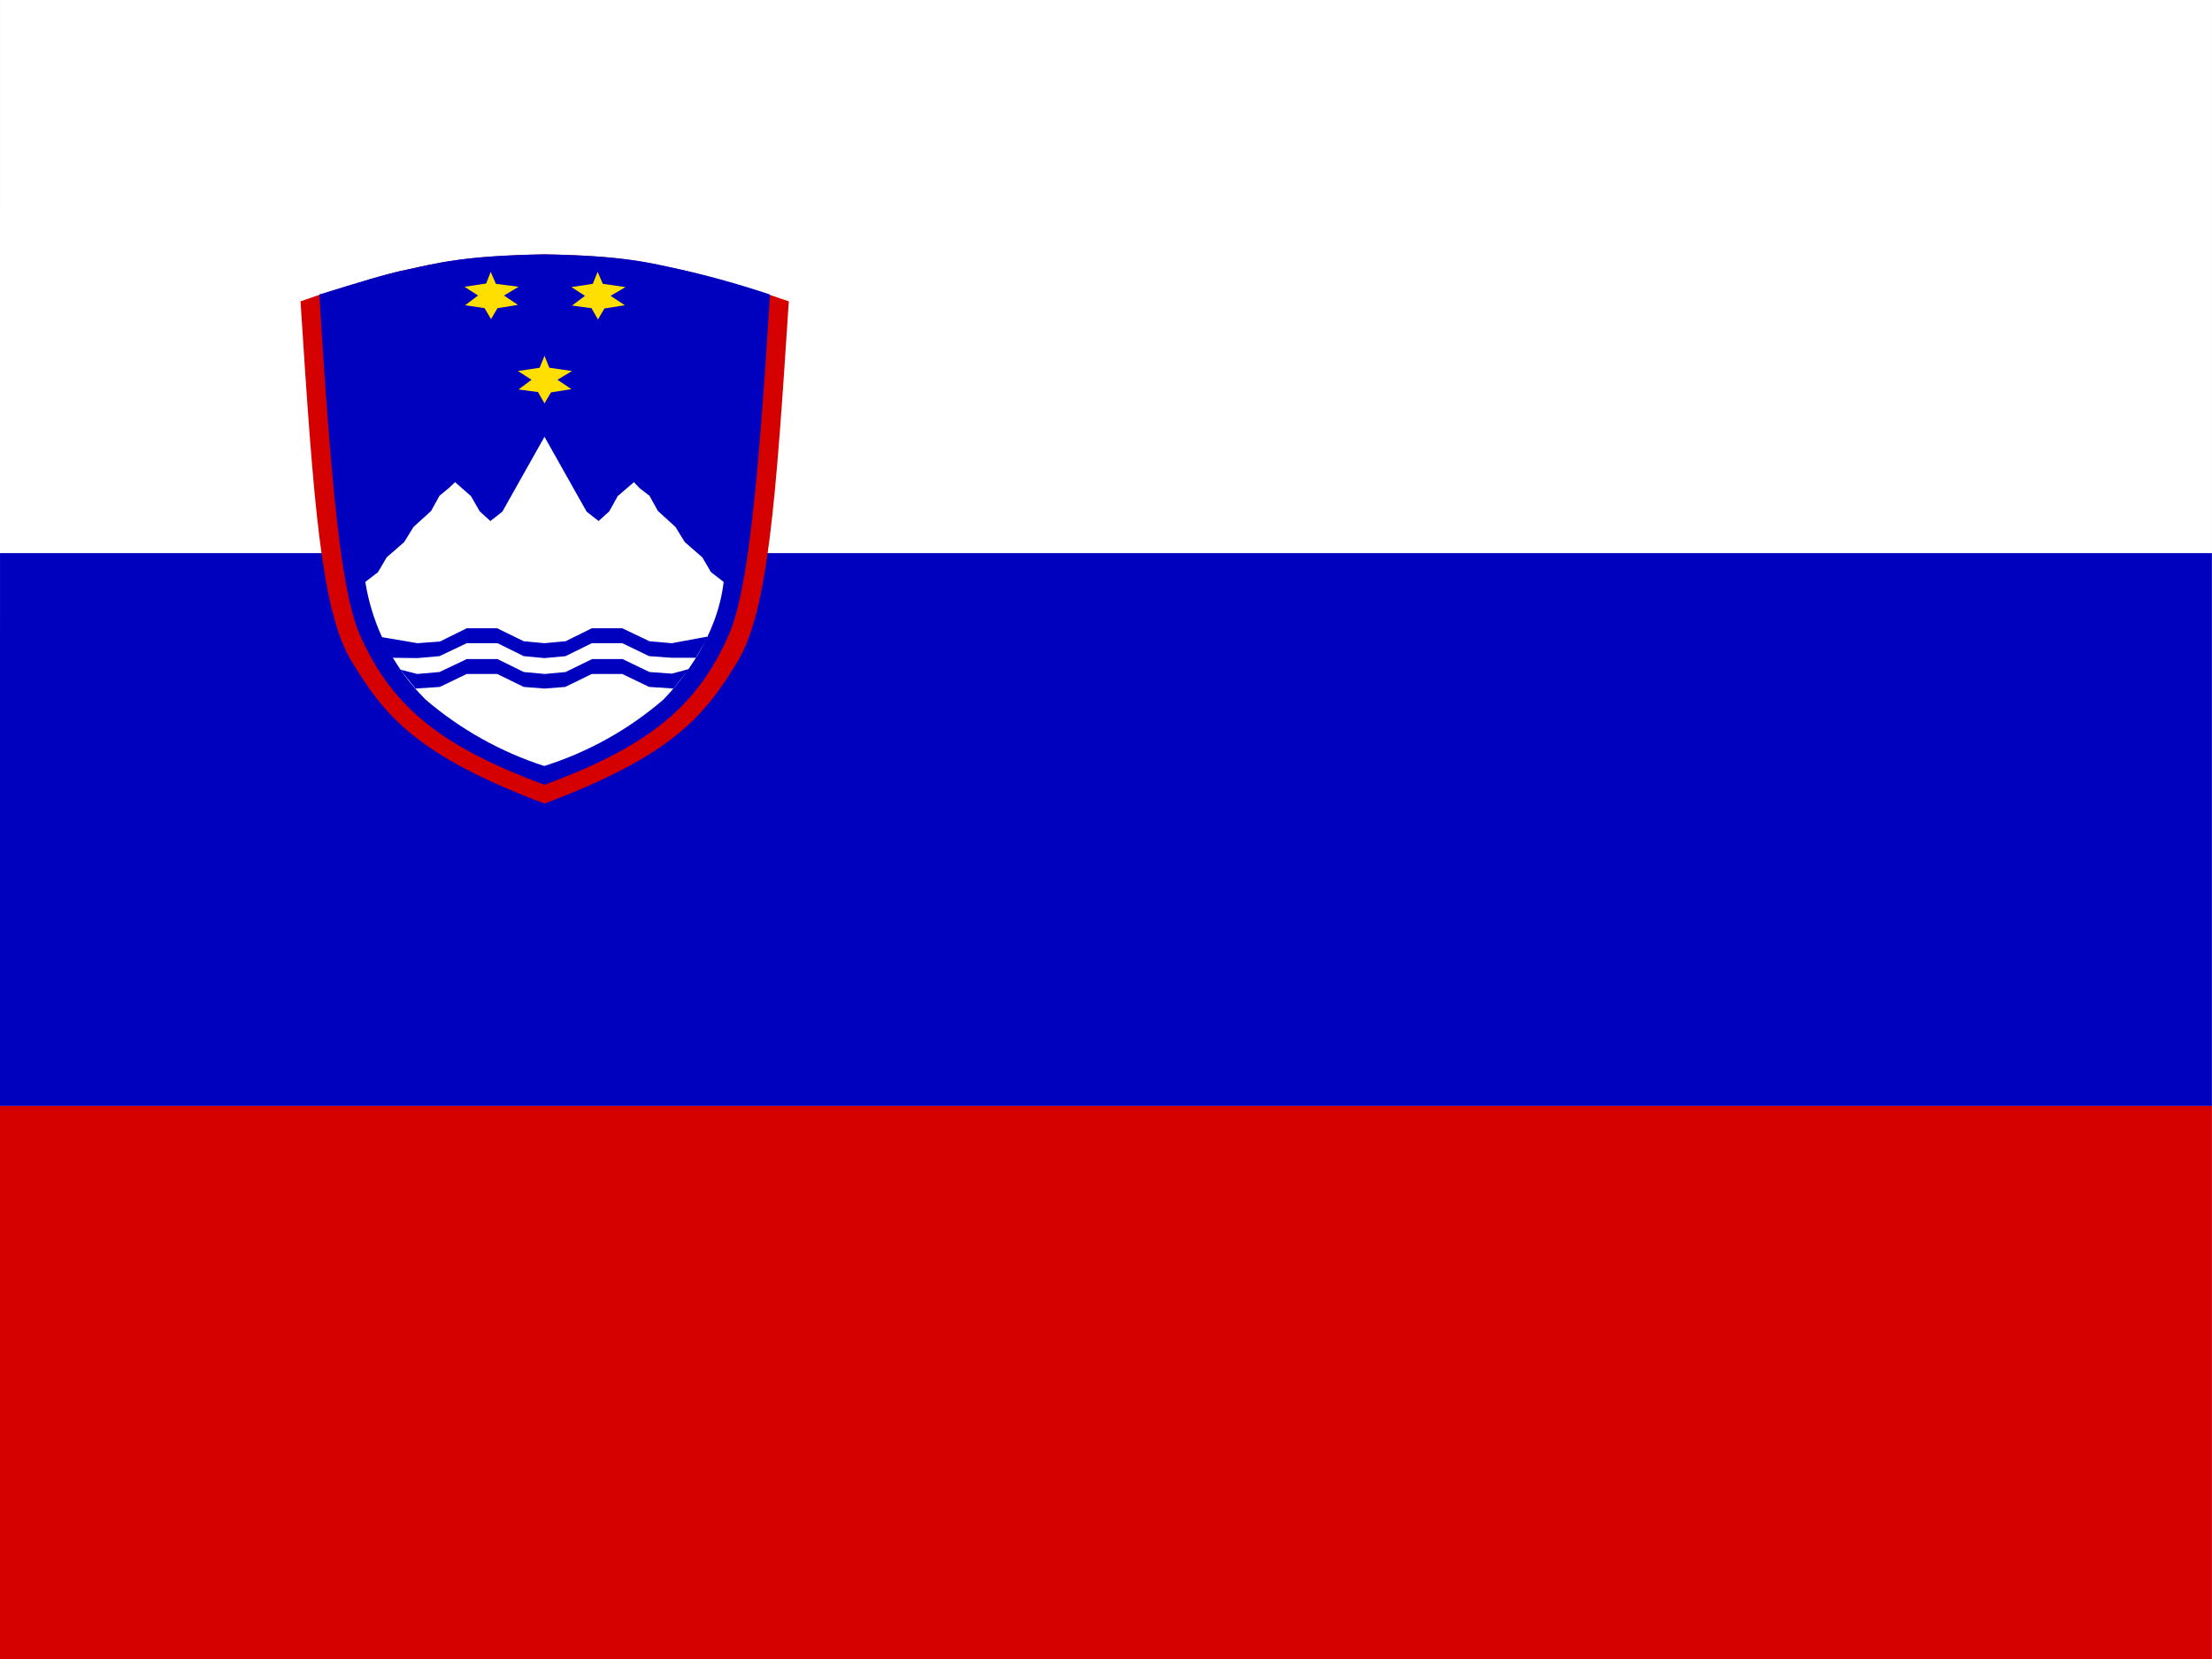
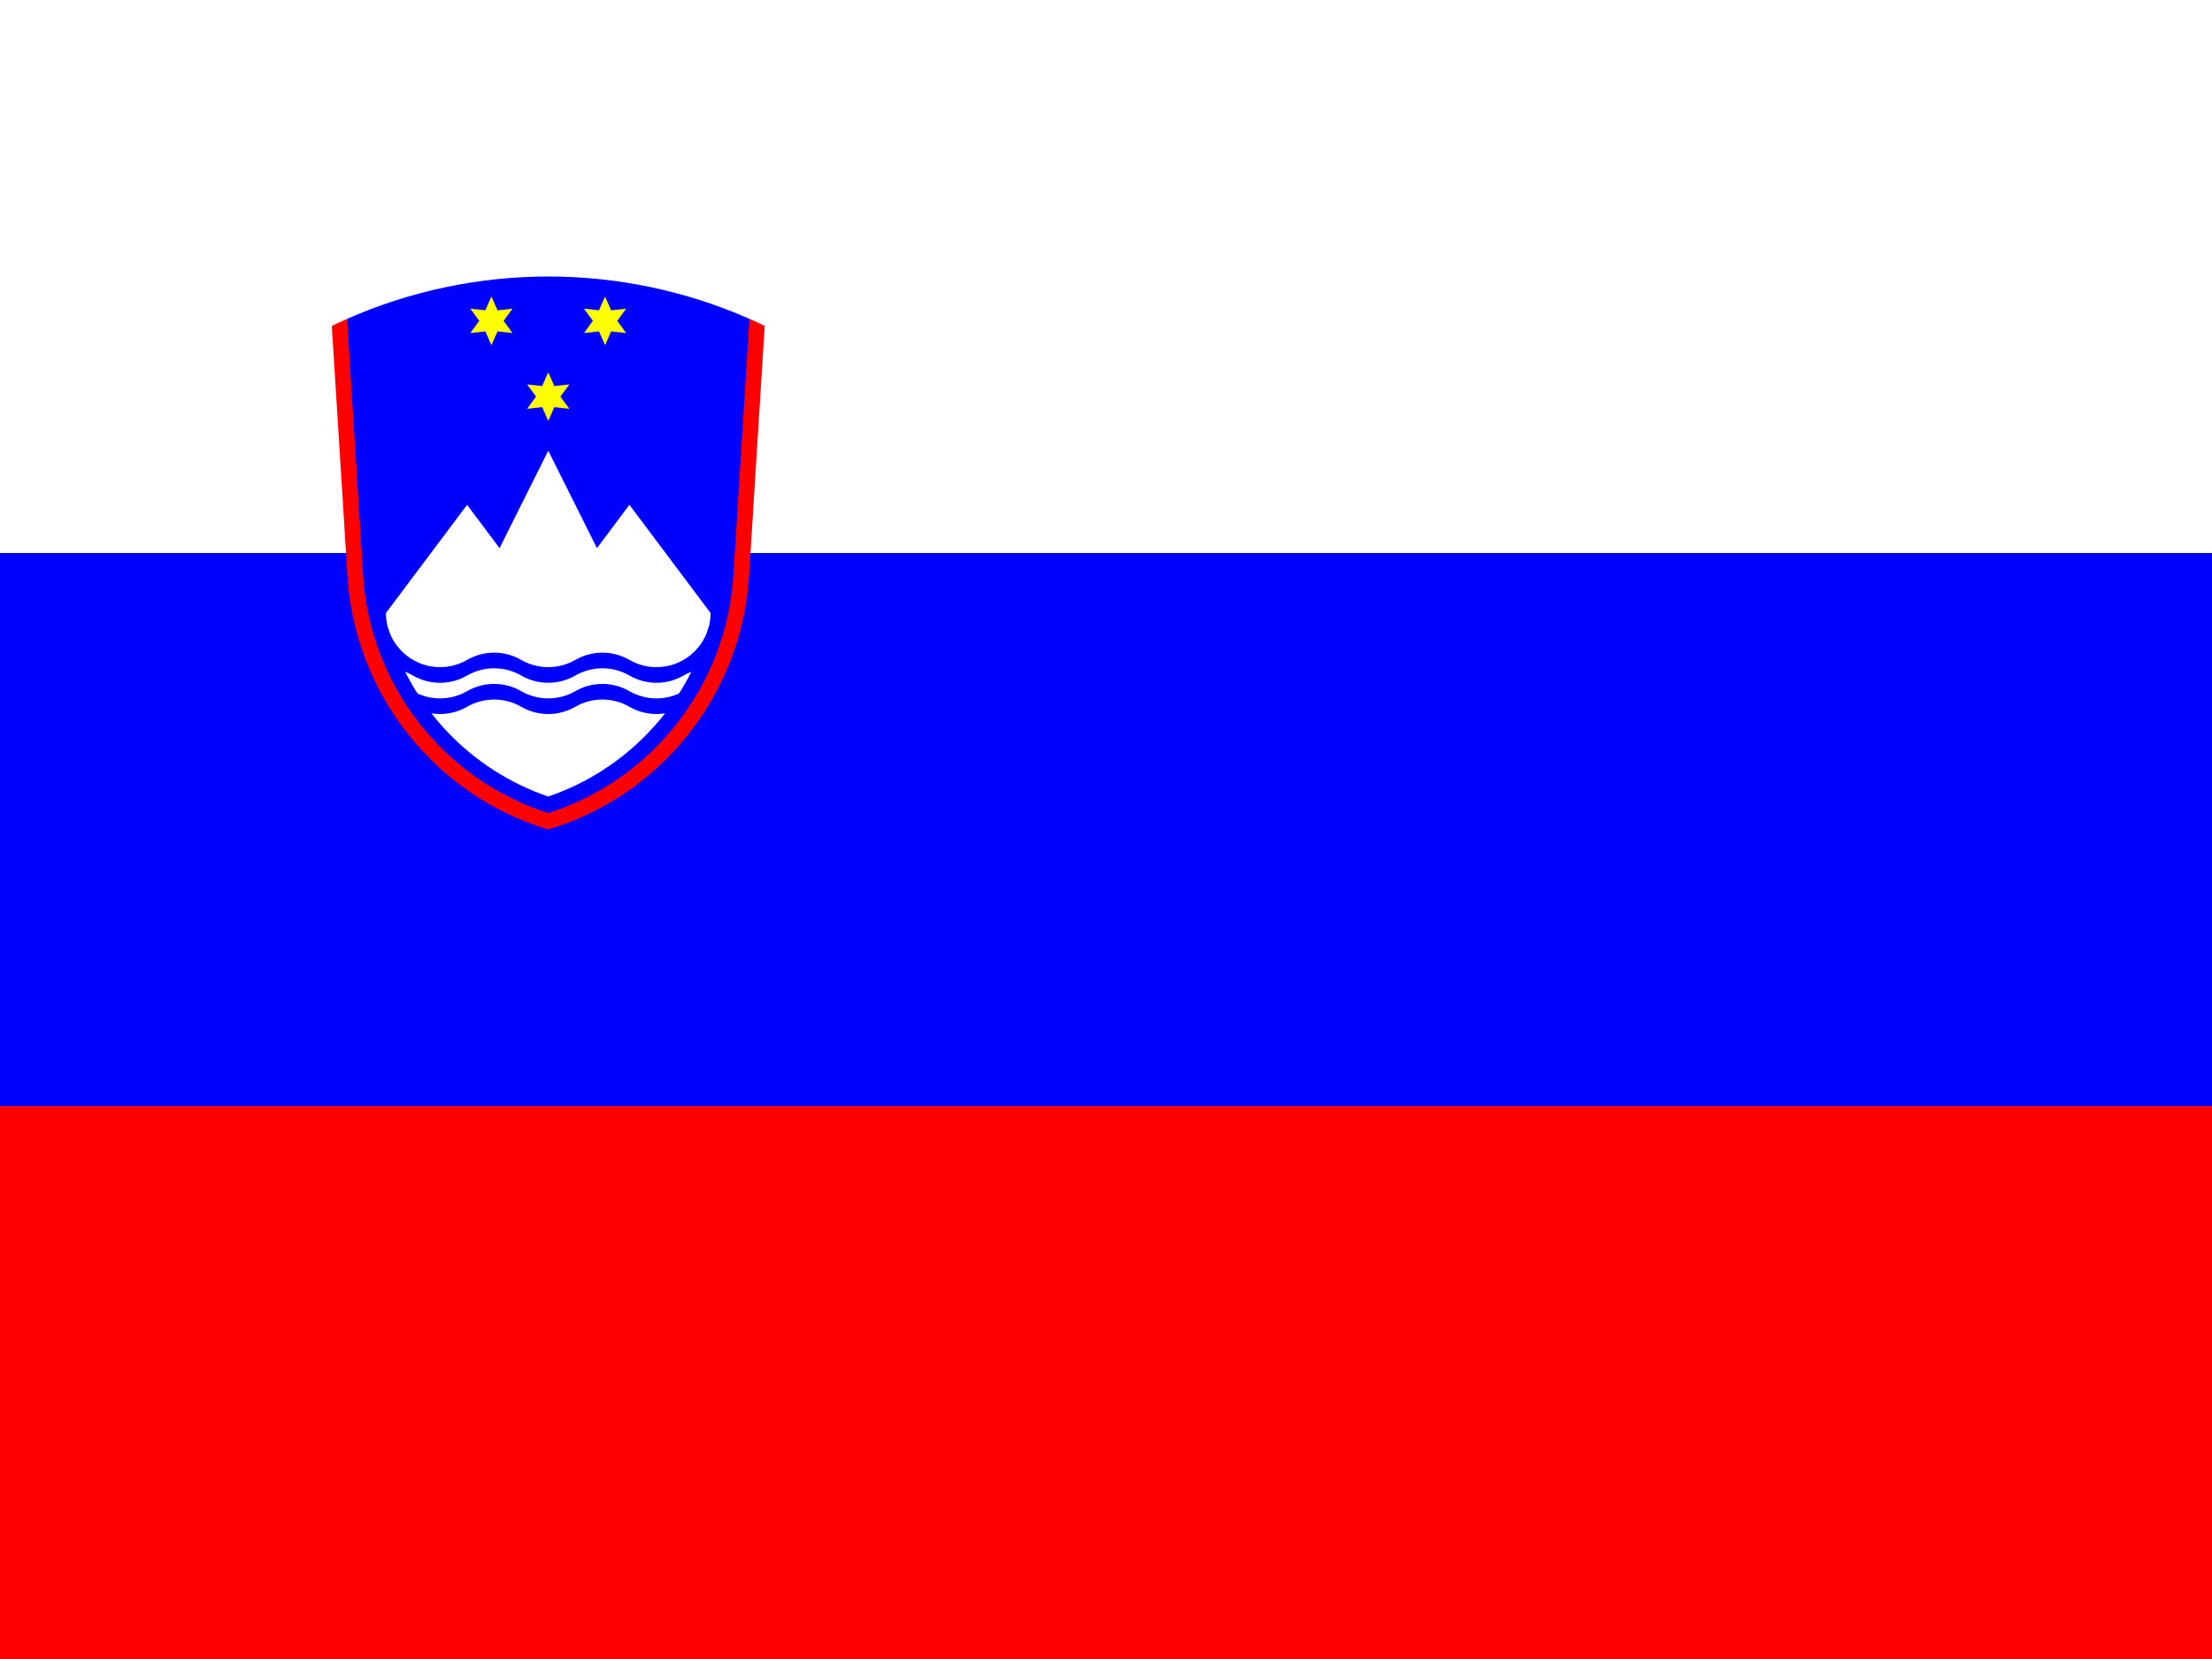
- <svg xmlns="http://www.w3.org/2000/svg" id="flag-icons-si" viewBox="0 0 640 480">
-   <defs>
-     <clipPath id="si-a">
-       <path fill-opacity=".7" d="M-15 0h682.6v512H-15.1z" />
-     </clipPath>
-   </defs>
-   <g fill-rule="evenodd" stroke-width="1pt" clip-path="url(#si-a)" transform="translate(14.1)scale(.9375)">
-     <path fill="#fff" d="M-62 0H962v512H-62z" />
-     <path fill="#d50000" d="M-62 341.3H962V512H-62z" />
-     <path fill="#0000bf" d="M-62 170.7H962v170.6H-62z" />
-     <path fill="#d50000" d="M228.4 93c-4 61.6-6.4 95.4-15.7 111-10.2 16.8-20 29.1-59.7 44-39.6-14.9-49.4-27.2-59.6-44-9.4-15.6-11.7-49.4-15.7-111l5.8-2c11.8-3.6 20.6-6.5 27.1-7.8 9.3-2 17.3-4.2 42.3-4.7 25 .4 33 2.8 42.3 4.8 6.4 1.4 15.6 4 27.3 7.7z" />
-     <path fill="#0000bf" d="M222.6 91c-3.8 61.5-7 89.7-12 103.2-9.6 23.2-24.8 35.9-57.6 48-32.8-12.1-48-24.8-57.7-48-5-13.6-8-41.7-11.8-103.3 11.6-3.6 20.6-6.4 27.1-7.7 9.3-2 17.3-4.3 42.3-4.7 25 .4 33 2.7 42.3 4.7a284 284 0 0 1 27.4 7.7z" />
-     <path fill="#ffdf00" d="m153 109.8 1.5 3.7 7 1-4.5 2.7 4.3 2.9-6.3 1-2 3.4-2-3.5-6-.8 4-3-4.2-2.7 6.7-1z" />
-     <path fill="#fff" d="m208.3 179.6-3.9-3-2.7-4.6-5.4-4.7-2.9-4.7-5.4-4.9-2.6-4.7-3-2.3-1.8-1.9-5 4.3-2.6 4.7-3.3 3-3.7-2.9-2.7-4.8-10.3-18.3-10.3 18.3-2.7 4.8-3.7 2.9-3.3-3-2.7-4.7-4.9-4.3-1.9 1.8-2.9 2.4-2.6 4.7-5.4 4.9-2.9 4.7-5.4 4.7-2.7 4.6-3.9 3a65.8 65.8 0 0 0 18.6 36.3 107 107 0 0 0 36.6 20.5 104.1 104.1 0 0 0 36.8-20.5c5.8-6 16.6-19.3 18.6-36.3" />
-     <path fill="#ffdf00" d="m169.4 83.9 1.6 3.7 7 1-4.6 2.7 4.4 2.9-6.3 1-2 3.4-2-3.5-6-.8 4-3-4.2-2.7 6.6-1zm-33 0 1.6 3.7 7 .9-4.5 2.7 4.3 2.9-6.3 1-2 3.4-2-3.4-6-.9 4-3-4.2-2.7 6.7-1z" />
-     <path fill="#0000bf" d="M199.7 203h-7.4l-7-.5-8.3-4h-9.4l-8.1 4-6.5.6-6.4-.6-8.1-4H129l-8.4 4-6.9.6-7.6-.1-3.6-6.2.1-.2 11.2 1.9 6.9-.5 8.3-4.1h9.4l8.2 4 6.4.6 6.5-.6 8.1-4h9.4l8.4 4 6.9.6 10.8-2 .2.4zm-86.4 9.5 7.4-.5 8.3-4h9.4l8.2 4 6.4.5 6.4-.5 8.2-4h9.4l8.3 4 7.5.5 4.8-6h-.1l-5.2 1.4-6.9-.5-8.3-4h-9.4l-8.2 4-6.4.6-6.5-.6-8.1-4H129l-8.4 4-6.9.6-5-1.3v.2l4.5 5.6z" />
+ <svg xmlns="http://www.w3.org/2000/svg" width="100%" height="100%" viewBox="0 0 640 480" version="1.1" xml:space="preserve" style="fill-rule:evenodd;clip-rule:evenodd;stroke-linejoin:round;stroke-miterlimit:2;">
+   <g>
+     <g transform="matrix(0.533333,0,0,0.8,-1.56319e-13,3.97904e-14)">
+       <rect x="0" y="0" width="1200" height="600" style="fill:rgb(255,0,0);fill-rule:nonzero;" />
+     </g>
+     <g transform="matrix(0.533333,0,0,0.8,-1.56319e-13,3.97904e-14)">
+       <rect x="0" y="0" width="1200" height="400" style="fill:rgb(0,0,255);fill-rule:nonzero;" />
+     </g>
+     <g transform="matrix(0.533333,0,0,0.8,-1.56319e-13,3.97904e-14)">
+       <rect x="0" y="0" width="1200" height="200" style="fill:white;fill-rule:nonzero;" />
+     </g>
+     <g transform="matrix(0.313126,0,0,0.313126,158.628,240)">
+       <path d="M-185.877,-471.841C-67.509,-523.998 67.509,-523.998 185.877,-471.841C205.292,-197.28 143.333,-41.667 0,-5C-143.333,-41.667 -205.292,-197.28 -185.877,-471.841Z" style="fill:rgb(0,0,255);fill-rule:nonzero;" />
+       <path id="a" d="M0,-422.5L5.625,-409.743L19.486,-411.25L11.25,-400L19.486,-388.75L5.625,-390.257L0,-377.5L-5.625,-390.257L-19.486,-388.75L-11.25,-400L-19.486,-411.25L-5.625,-409.743" style="fill:rgb(255,255,0);fill-rule:nonzero;" />
+       <g id="a1" transform="matrix(1,0,0,1,-52.5,-70)">
+         <path d="M0,-422.5L5.625,-409.743L19.486,-411.25L11.25,-400L19.486,-388.75L5.625,-390.257L0,-377.5L-5.625,-390.257L-19.486,-388.75L-11.25,-400L-19.486,-411.25L-5.625,-409.743" style="fill:rgb(255,255,0);fill-rule:nonzero;" />
+       </g>
+       <g id="a2" transform="matrix(1,0,0,1,52.5,-70)">
+         <path d="M0,-422.5L5.625,-409.743L19.486,-411.25L11.25,-400L19.486,-388.75L5.625,-390.257L0,-377.5L-5.625,-390.257L-19.486,-388.75L-11.25,-400L-19.486,-411.25L-5.625,-409.743" style="fill:rgb(255,255,0);fill-rule:nonzero;" />
+       </g>
+       <path d="M0,-350L45,-260L75,-300L150,-200C150,-195.354 149.352,-190.731 148.076,-186.264C127.224,-113.28 71.829,-54.992 -0,-30.454C-71.829,-54.992 -127.224,-113.28 -148.076,-186.264C-149.352,-190.731 -150,-195.354 -150,-200L-75,-300L-45,-260L0,-350Z" style="fill:white;fill-rule:nonzero;" />
+       <path id="b" d="M-148.076,-186.264C-141.961,-164.862 -122.258,-150 -100,-150C-91.224,-150 -82.6,-152.311 -75,-156.699C-59.549,-165.619 -40.451,-165.619 -25,-156.699C-9.549,-147.778 9.549,-147.778 25,-156.699C40.451,-165.619 59.549,-165.619 75,-156.699C82.6,-152.311 91.224,-150 100,-150C122.258,-150 141.961,-164.862 148.076,-186.264L150,-185.566L150,-148.964C141.224,-148.964 132.6,-146.653 125,-142.265C109.549,-133.344 90.451,-133.344 75,-142.265C59.549,-151.186 40.451,-151.186 25,-142.265C9.549,-133.344 -9.549,-133.344 -25,-142.265C-40.451,-151.186 -59.549,-151.186 -75,-142.265C-90.451,-133.344 -109.549,-133.344 -125,-142.265C-132.6,-146.653 -141.224,-148.964 -150,-148.964L-150,-185.566" style="fill:rgb(0,0,255);fill-rule:nonzero;" />
+       <g id="b1" transform="matrix(1,0,0,1,0,28.8675)">
+         <path d="M-148.076,-186.264C-141.961,-164.862 -122.258,-150 -100,-150C-91.224,-150 -82.6,-152.311 -75,-156.699C-59.549,-165.619 -40.451,-165.619 -25,-156.699C-9.549,-147.778 9.549,-147.778 25,-156.699C40.451,-165.619 59.549,-165.619 75,-156.699C82.6,-152.311 91.224,-150 100,-150C122.258,-150 141.961,-164.862 148.076,-186.264L150,-185.566L150,-148.964C141.224,-148.964 132.6,-146.653 125,-142.265C109.549,-133.344 90.451,-133.344 75,-142.265C59.549,-151.186 40.451,-151.186 25,-142.265C9.549,-133.344 -9.549,-133.344 -25,-142.265C-40.451,-151.186 -59.549,-151.186 -75,-142.265C-90.451,-133.344 -109.549,-133.344 -125,-142.265C-132.6,-146.653 -141.224,-148.964 -150,-148.964L-150,-185.566" style="fill:rgb(0,0,255);fill-rule:nonzero;" />
+       </g>
+       <path d="M-200,-465.331C-195.329,-467.58 -190.621,-469.751 -185.877,-471.841L-171.024,-234.597C-164.689,-133.425 -96.565,-46.024 0,-15.181C96.565,-46.024 164.689,-133.425 171.024,-234.597L185.877,-471.841C190.621,-469.751 195.329,-467.58 200,-465.331L185.498,-233.691C178.686,-124.899 104.408,-31.322 0,0C-104.408,-31.322 -178.686,-124.899 -185.498,-233.691L-200,-465.331Z" style="fill:rgb(255,0,0);fill-rule:nonzero;" />
+     </g>
  </g>
</svg>
